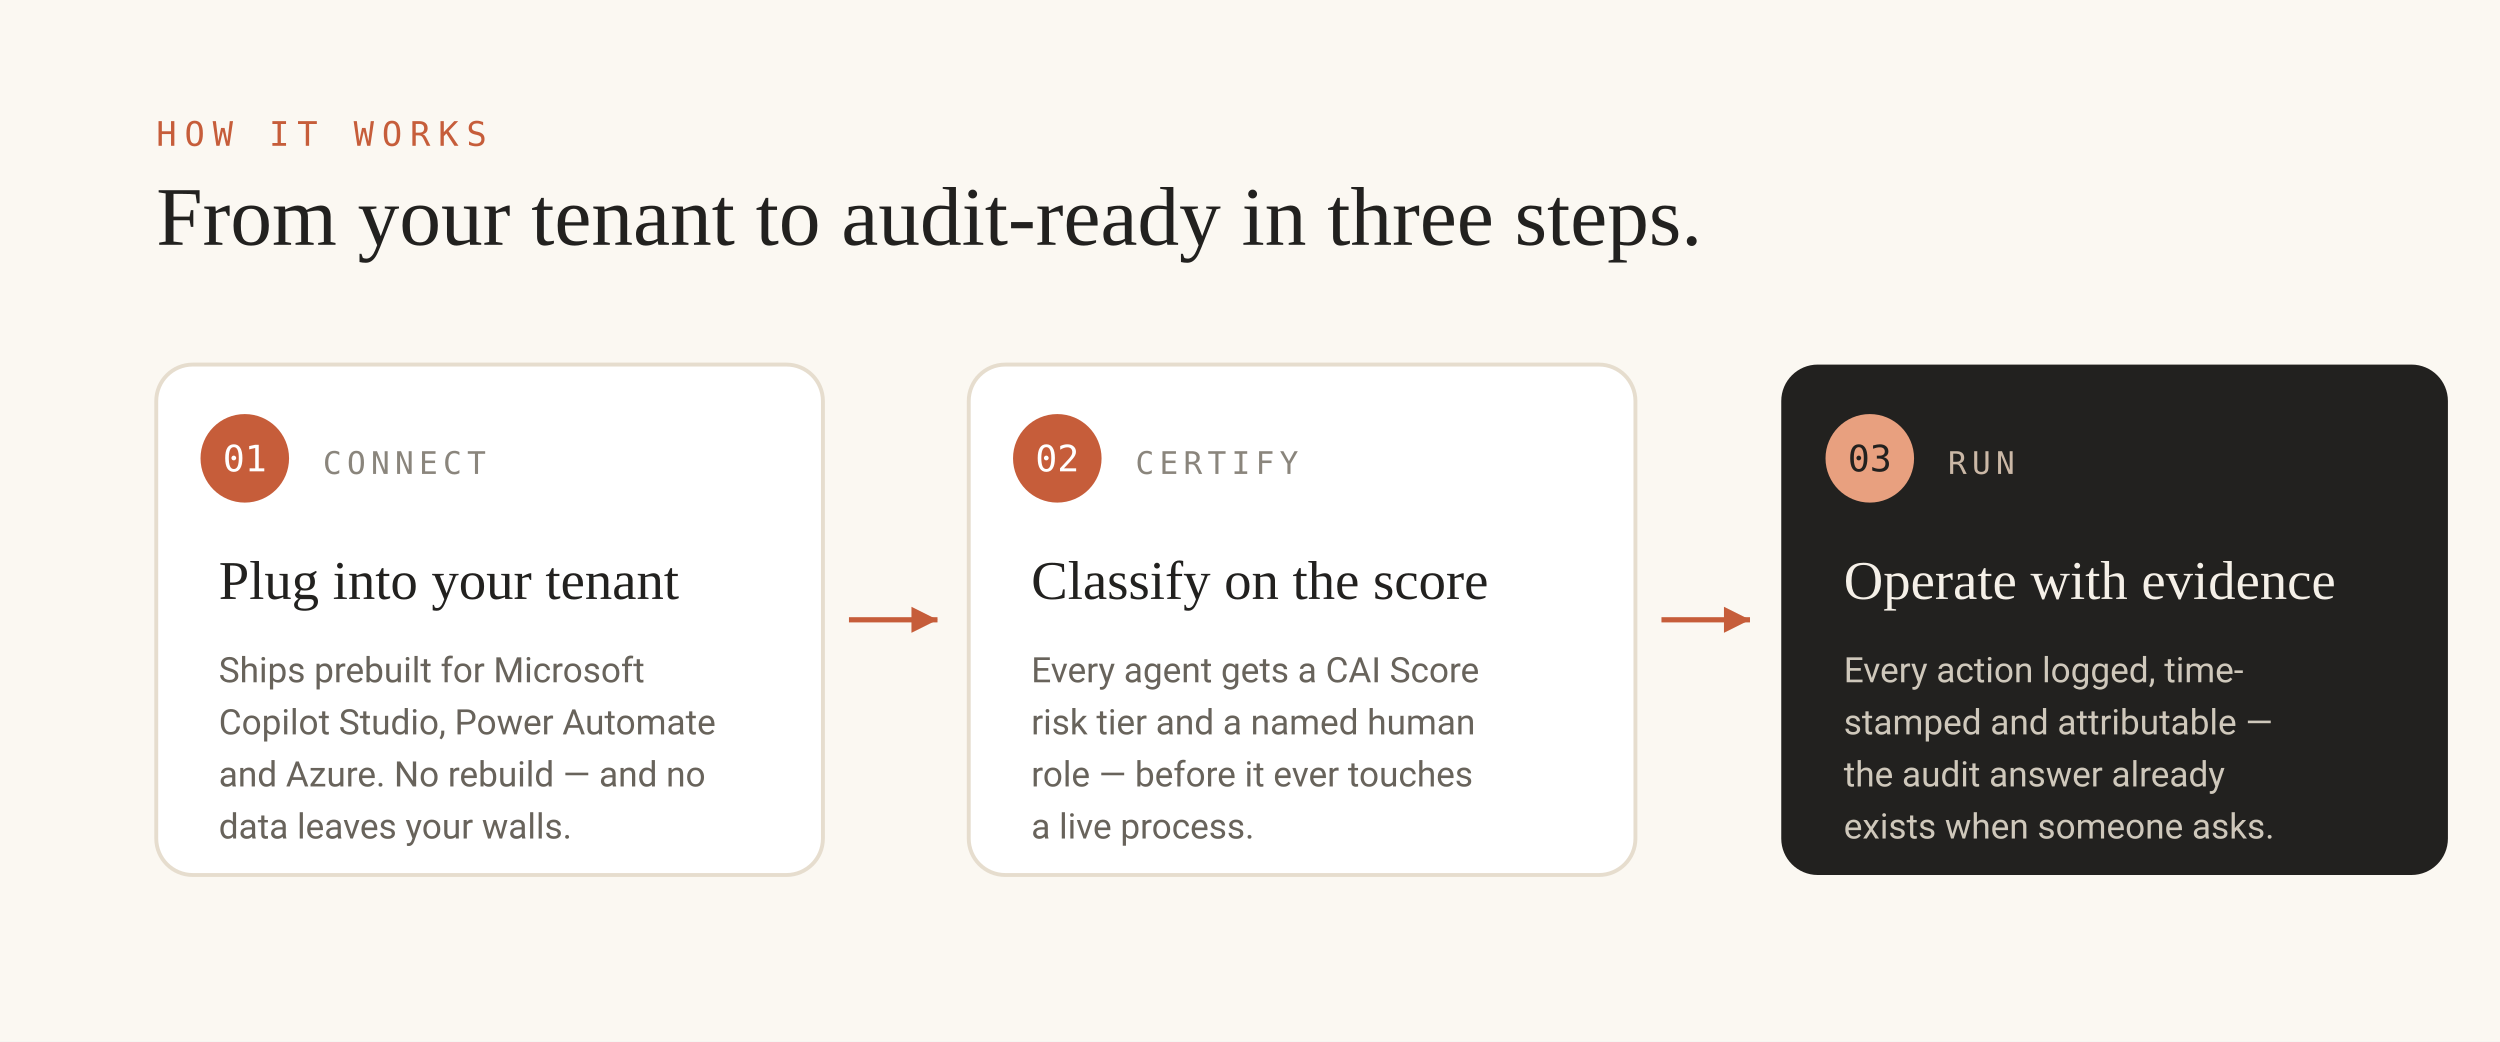
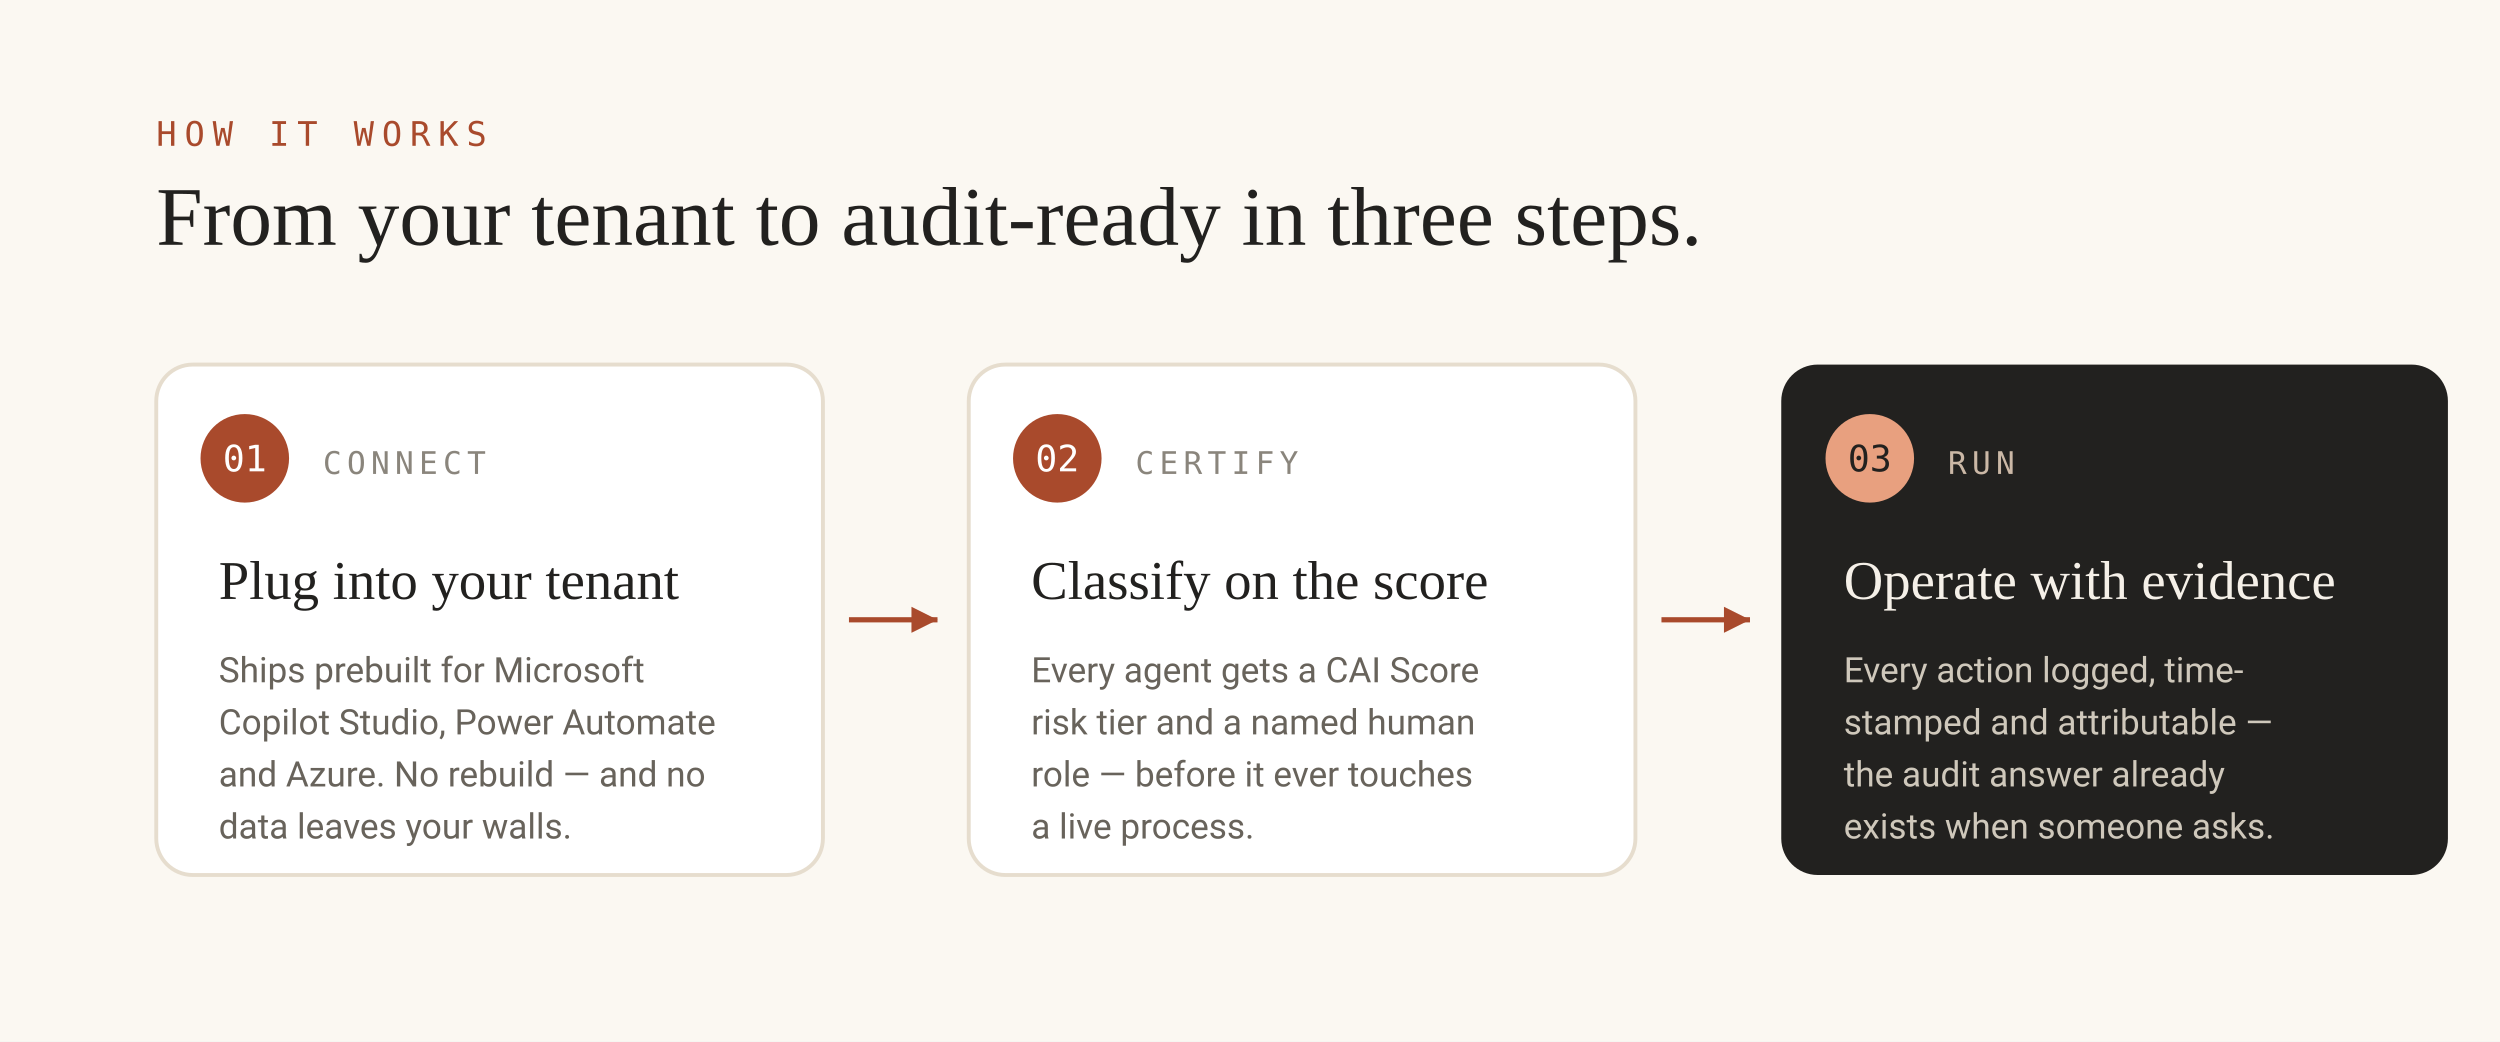
<svg xmlns="http://www.w3.org/2000/svg" viewBox="0 0 960 400" font-family="system-ui,-apple-system,'Segoe UI',Roboto,sans-serif">
  <defs>
    <style>
      .serif{font-family:Georgia,'Times New Roman',serif}
      .mono{font-family:ui-monospace,SFMono-Regular,Menlo,monospace}
    </style>
  </defs>
  <rect width="960" height="400" fill="#FBF8F2" />
-   <text x="60" y="56" class="mono" font-size="13" letter-spacing="3" fill="#c65d3a">HOW IT WORKS</text>
+   <text x="60" y="56" class="mono" font-size="13" letter-spacing="3" fill="#a94a2c">HOW IT WORKS</text>
  <text x="60" y="94" class="serif" font-size="32" fill="#22211F">From your tenant to audit-ready in three steps.</text>
  <g>
    <rect x="60" y="140" width="256" height="196" rx="14" fill="#fff" stroke="#e6ddce" stroke-width="1.5" />
-     <circle cx="94" cy="176" r="17" fill="#c65d3a" />
+     <circle cx="94" cy="176" r="17" fill="#a94a2c" />
    <text x="94" y="181" class="mono" font-size="14" fill="#fff" text-anchor="middle">01</text>
    <text x="124" y="182" class="mono" font-size="12" letter-spacing="2" fill="#8a857c">CONNECT</text>
    <text x="84" y="230" class="serif" font-size="21" fill="#22211F">Plug into your tenant</text>
    <text x="84" y="262" font-size="13.5" fill="#68635b">Ships prebuilt for Microsoft</text>
    <text x="84" y="282" font-size="13.5" fill="#68635b">Copilot Studio, Power Automate</text>
    <text x="84" y="302" font-size="13.5" fill="#68635b">and Azure. No rebuild — and no</text>
    <text x="84" y="322" font-size="13.5" fill="#68635b">data leaves your walls.</text>
  </g>
-   <path d="M326 238 h34" stroke="#c65d3a" stroke-width="2" fill="none" />
-   <polygon points="360,238 350,233 350,243" fill="#c65d3a" />
+   <path d="M326 238 h34" stroke="#a94a2c" stroke-width="2" fill="none" />
+   <polygon points="360,238 350,233 350,243" fill="#a94a2c" />
  <g>
    <rect x="372" y="140" width="256" height="196" rx="14" fill="#fff" stroke="#e6ddce" stroke-width="1.5" />
-     <circle cx="406" cy="176" r="17" fill="#c65d3a" />
+     <circle cx="406" cy="176" r="17" fill="#a94a2c" />
    <text x="406" y="181" class="mono" font-size="14" fill="#fff" text-anchor="middle">02</text>
    <text x="436" y="182" class="mono" font-size="12" letter-spacing="2" fill="#8a857c">CERTIFY</text>
    <text x="396" y="230" class="serif" font-size="21" fill="#22211F">Classify on the score</text>
    <text x="396" y="262" font-size="13.5" fill="#68635b">Every agent gets a CAI Score</text>
    <text x="396" y="282" font-size="13.5" fill="#68635b">risk tier and a named human</text>
    <text x="396" y="302" font-size="13.5" fill="#68635b">role — before it ever touches</text>
    <text x="396" y="322" font-size="13.5" fill="#68635b">a live process.</text>
  </g>
-   <path d="M638 238 h34" stroke="#c65d3a" stroke-width="2" fill="none" />
-   <polygon points="672,238 662,233 662,243" fill="#c65d3a" />
+   <path d="M638 238 h34" stroke="#a94a2c" stroke-width="2" fill="none" />
+   <polygon points="672,238 662,233 662,243" fill="#a94a2c" />
  <g>
    <rect x="684" y="140" width="256" height="196" rx="14" fill="#22211F" />
    <circle cx="718" cy="176" r="17" fill="#E8A07F" />
    <text x="718" y="181" class="mono" font-size="14" fill="#22211F" text-anchor="middle">03</text>
    <text x="748" y="182" class="mono" font-size="12" letter-spacing="2" fill="#cbb8a6">RUN</text>
    <text x="708" y="230" class="serif" font-size="21" fill="#F5F0E8">Operate with evidence</text>
    <text x="708" y="262" font-size="13.5" fill="#cfc8bb">Every action logged, time-</text>
    <text x="708" y="282" font-size="13.5" fill="#cfc8bb">stamped and attributable —</text>
    <text x="708" y="302" font-size="13.5" fill="#cfc8bb">the audit answer already</text>
    <text x="708" y="322" font-size="13.5" fill="#cfc8bb">exists when someone asks.</text>
  </g>
</svg>
